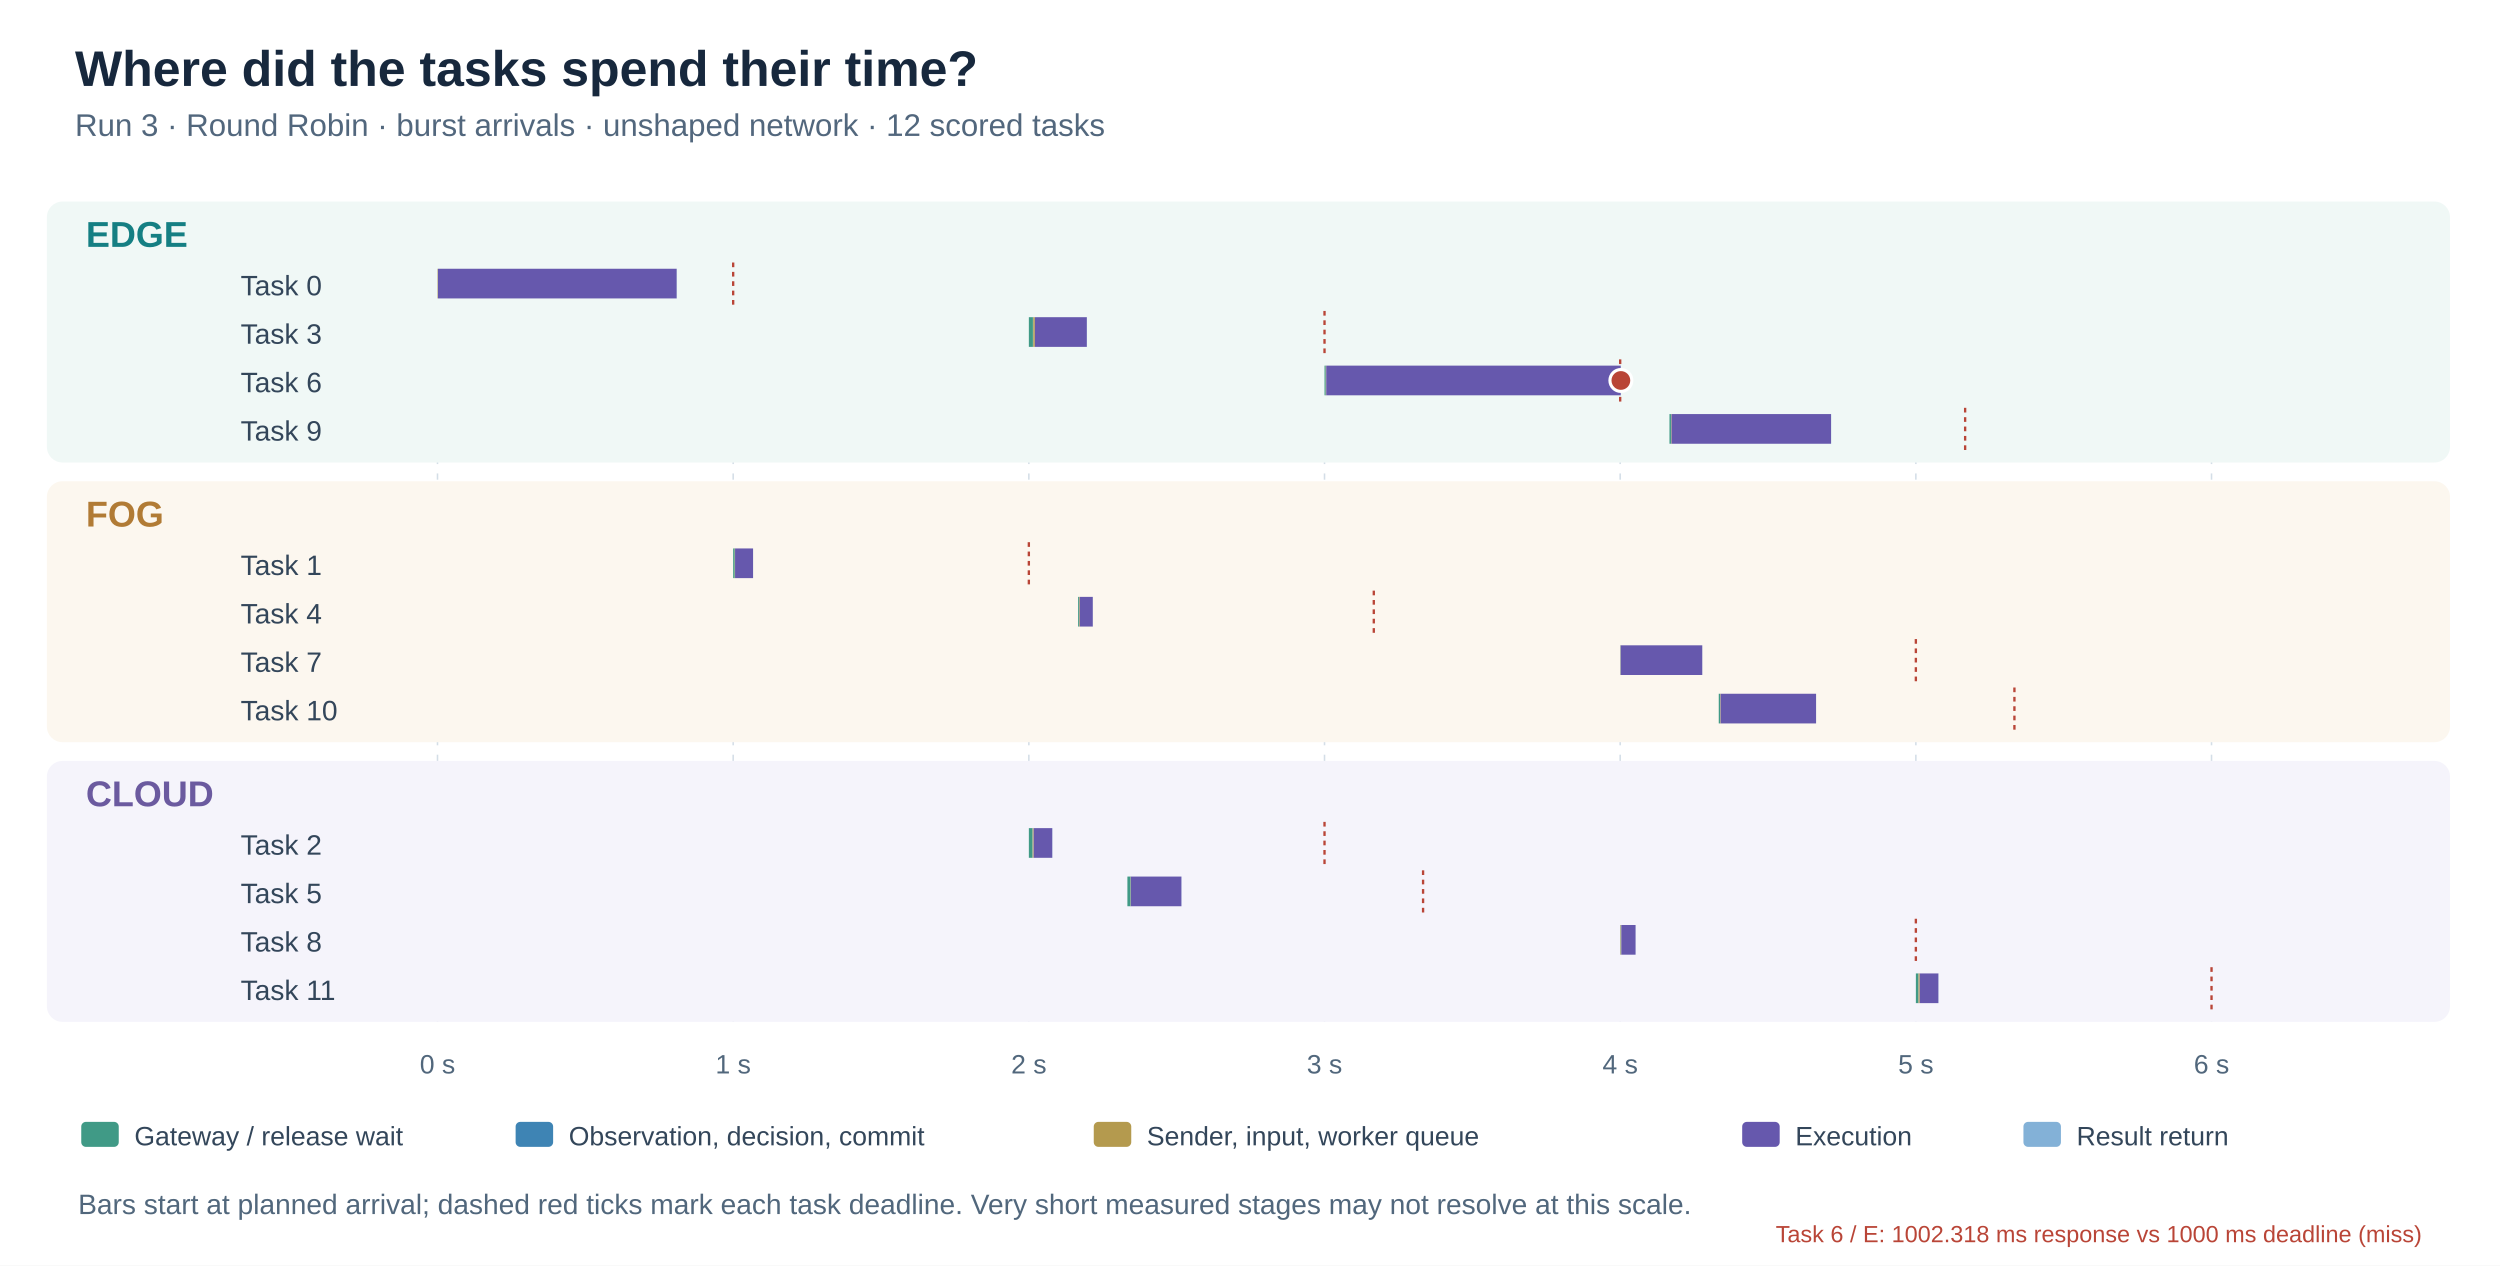
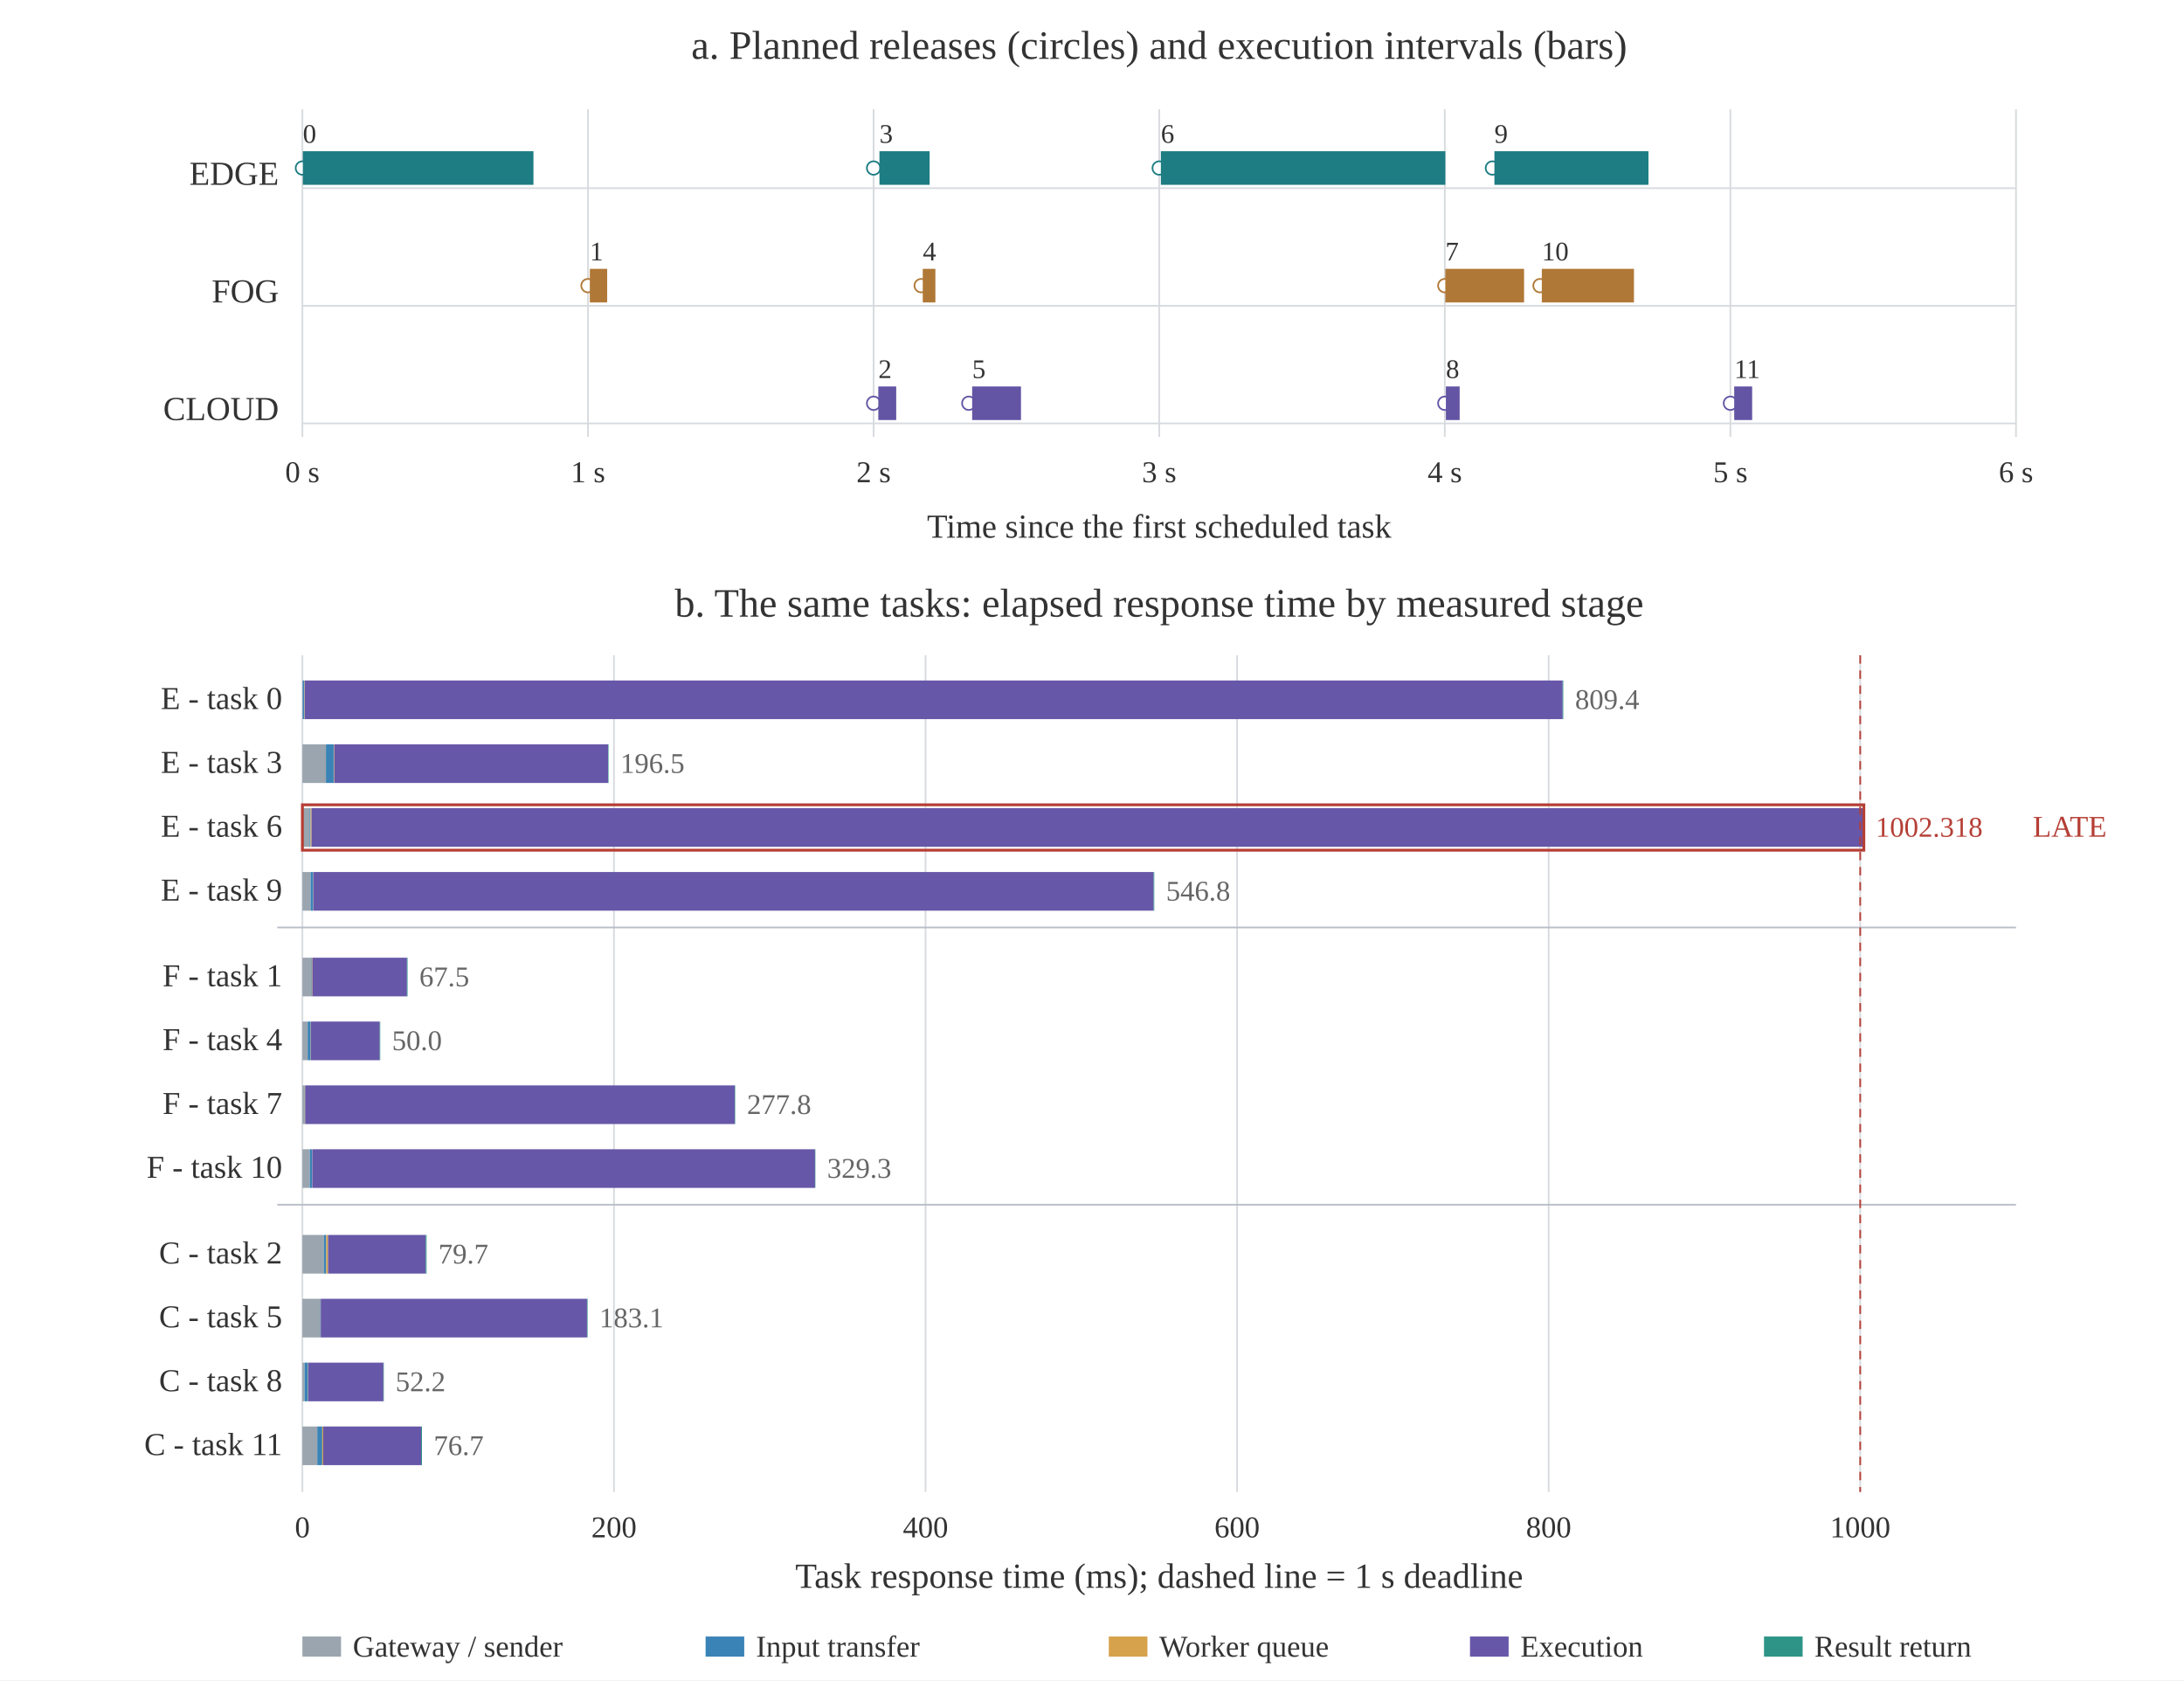
- <svg xmlns="http://www.w3.org/2000/svg" width="1600" height="810" viewBox="0 0 1600 810" role="img" aria-label="Run 3 Round Robin burst unshaped: twelve measured tasks grouped by Edge, Fog, and Cloud on a common timeline.">
+ <svg xmlns="http://www.w3.org/2000/svg" width="1300" height="1000" viewBox="0 0 1300 1000" role="img" aria-label="Run 3 Round Robin burst tasks: planned releases and execution intervals above; measured response-time stages below.">
  <rect width="100%" height="100%" fill="white" />
-   <text x="48" y="55" font-family="Arial,sans-serif" font-size="32" font-weight="700" fill="#17283D">Where did the tasks spend their time?</text>
-   <text x="48" y="87" font-family="Arial,sans-serif" font-size="20" fill="#52677D">Run 3 · Round Robin · burst arrivals · unshaped network · 12 scored tasks</text>
-   <path d="M280.00 133 V654" stroke="#D4DEE7" stroke-dasharray="4 6" />
-   <text x="280.00" y="687" font-family="Arial,sans-serif" font-size="17" fill="#51677C" text-anchor="middle">0 s</text>
-   <path d="M469.23 133 V654" stroke="#D4DEE7" stroke-dasharray="4 6" />
-   <text x="469.23" y="687" font-family="Arial,sans-serif" font-size="17" fill="#51677C" text-anchor="middle">1 s</text>
-   <path d="M658.46 133 V654" stroke="#D4DEE7" stroke-dasharray="4 6" />
-   <text x="658.46" y="687" font-family="Arial,sans-serif" font-size="17" fill="#51677C" text-anchor="middle">2 s</text>
-   <path d="M847.69 133 V654" stroke="#D4DEE7" stroke-dasharray="4 6" />
-   <text x="847.69" y="687" font-family="Arial,sans-serif" font-size="17" fill="#51677C" text-anchor="middle">3 s</text>
-   <path d="M1036.92 133 V654" stroke="#D4DEE7" stroke-dasharray="4 6" />
-   <text x="1036.92" y="687" font-family="Arial,sans-serif" font-size="17" fill="#51677C" text-anchor="middle">4 s</text>
-   <path d="M1226.15 133 V654" stroke="#D4DEE7" stroke-dasharray="4 6" />
-   <text x="1226.15" y="687" font-family="Arial,sans-serif" font-size="17" fill="#51677C" text-anchor="middle">5 s</text>
-   <path d="M1415.38 133 V654" stroke="#D4DEE7" stroke-dasharray="4 6" />
-   <text x="1415.38" y="687" font-family="Arial,sans-serif" font-size="17" fill="#51677C" text-anchor="middle">6 s</text>
-   <rect x="30" y="129" width="1538" height="167" rx="10" fill="#F0F8F6" />
-   <text x="55" y="158" font-family="Arial,sans-serif" font-size="23" font-weight="700" fill="#157F83">EDGE</text>
-   <text x="154" y="189" font-family="Arial,sans-serif" font-size="18" fill="#33465A">Task 0</text>
-   <rect x="280" y="172" width="0.004" height="19" fill="#409A86" />
-   <rect x="280.004" y="172" width="0.009" height="19" fill="#409A86" />
-   <rect x="280.013" y="172" width="0.001" height="19" fill="#3E84B4" />
-   <rect x="280.014" y="172" width="0.002" height="19" fill="#3E84B4" />
-   <rect x="280.015" y="172" width="0.003" height="19" fill="#3E84B4" />
-   <rect x="280.019" y="172" width="0.012" height="19" fill="#B49A4E" />
-   <rect x="280.031" y="172" width="0.217" height="19" fill="#B49A4E" />
-   <rect x="280.248" y="172" width="0.047" height="19" fill="#B49A4E" />
-   <rect x="280.295" y="172" width="152.792" height="19" fill="#6658AD" />
-   <rect x="433.087" y="172" width="0.075" height="19" fill="#83B1D7" />
-   <path d="M469.23 168 V196" stroke="#B94537" stroke-width="1.5" stroke-dasharray="3 3" />
-   <text x="154" y="220" font-family="Arial,sans-serif" font-size="18" fill="#33465A">Task 3</text>
-   <rect x="658.462" y="203" width="2.591" height="19" fill="#409A86" />
-   <rect x="661.052" y="203" width="0.198" height="19" fill="#409A86" />
-   <rect x="661.251" y="203" width="0.001" height="19" fill="#3E84B4" />
-   <rect x="661.252" y="203" width="0.003" height="19" fill="#3E84B4" />
-   <rect x="661.254" y="203" width="0.011" height="19" fill="#3E84B4" />
-   <rect x="661.265" y="203" width="0.055" height="19" fill="#B49A4E" />
-   <rect x="661.32" y="203" width="0.941" height="19" fill="#B49A4E" />
-   <rect x="662.261" y="203" width="0.071" height="19" fill="#B49A4E" />
-   <rect x="662.332" y="203" width="33.263" height="19" fill="#6658AD" />
-   <rect x="695.595" y="203" width="0.054" height="19" fill="#83B1D7" />
-   <path d="M847.69 199 V227" stroke="#B94537" stroke-width="1.5" stroke-dasharray="3 3" />
-   <text x="154" y="251" font-family="Arial,sans-serif" font-size="18" fill="#33465A">Task 6</text>
-   <rect x="847.692" y="234" width="0.76" height="19" fill="#409A86" />
-   <rect x="848.453" y="234" width="0.04" height="19" fill="#409A86" />
-   <rect x="848.492" y="234" width="0.007" height="19" fill="#3E84B4" />
-   <rect x="848.499" y="234" width="0.004" height="19" fill="#3E84B4" />
-   <rect x="848.504" y="234" width="0.012" height="19" fill="#3E84B4" />
-   <rect x="848.515" y="234" width="0.047" height="19" fill="#B49A4E" />
-   <rect x="848.562" y="234" width="0.114" height="19" fill="#B49A4E" />
-   <rect x="848.677" y="234" width="0.119" height="19" fill="#B49A4E" />
-   <rect x="848.796" y="234" width="188.495" height="19" fill="#6658AD" />
-   <rect x="1037.291" y="234" width="0.07" height="19" fill="#83B1D7" />
-   <path d="M1036.92 230 V258" stroke="#B94537" stroke-width="1.5" stroke-dasharray="3 3" />
-   <circle cx="1037.36" cy="243.5" r="7" fill="#B94537" stroke="white" stroke-width="2" />
-   <text x="154" y="282" font-family="Arial,sans-serif" font-size="18" fill="#33465A">Task 9</text>
-   <rect x="1068.461" y="265" width="0.95" height="19" fill="#409A86" />
-   <rect x="1069.411" y="265" width="0.021" height="19" fill="#409A86" />
-   <rect x="1069.432" y="265" width="0.001" height="19" fill="#3E84B4" />
-   <rect x="1069.433" y="265" width="0.001" height="19" fill="#3E84B4" />
-   <rect x="1069.434" y="265" width="0.004" height="19" fill="#3E84B4" />
-   <rect x="1069.438" y="265" width="0.019" height="19" fill="#B49A4E" />
-   <rect x="1069.458" y="265" width="0.313" height="19" fill="#B49A4E" />
-   <rect x="1069.77" y="265" width="0.023" height="19" fill="#B49A4E" />
-   <rect x="1069.793" y="265" width="102.075" height="19" fill="#6658AD" />
-   <rect x="1171.868" y="265" width="0.071" height="19" fill="#83B1D7" />
-   <path d="M1257.69 261 V289" stroke="#B94537" stroke-width="1.5" stroke-dasharray="3 3" />
-   <rect x="30" y="308" width="1538" height="167" rx="10" fill="#FCF7EF" />
-   <text x="55" y="337" font-family="Arial,sans-serif" font-size="23" font-weight="700" fill="#B17B35">FOG</text>
-   <text x="154" y="368" font-family="Arial,sans-serif" font-size="18" fill="#33465A">Task 1</text>
-   <rect x="469.231" y="351" width="0.973" height="19" fill="#409A86" />
-   <rect x="470.203" y="351" width="0.032" height="19" fill="#409A86" />
-   <rect x="470.235" y="351" width="0.001" height="19" fill="#3E84B4" />
-   <rect x="470.236" y="351" width="0.003" height="19" fill="#3E84B4" />
-   <rect x="470.24" y="351" width="0.006" height="19" fill="#3E84B4" />
-   <rect x="470.246" y="351" width="0.024" height="19" fill="#B49A4E" />
-   <rect x="470.27" y="351" width="0.085" height="19" fill="#B49A4E" />
-   <rect x="470.355" y="351" width="0.079" height="19" fill="#B49A4E" />
-   <rect x="470.434" y="351" width="11.499" height="19" fill="#6658AD" />
-   <rect x="481.933" y="351" width="0.069" height="19" fill="#83B1D7" />
-   <path d="M658.46 347 V375" stroke="#B94537" stroke-width="1.5" stroke-dasharray="3 3" />
-   <text x="154" y="399" font-family="Arial,sans-serif" font-size="18" fill="#33465A">Task 4</text>
-   <rect x="690" y="382" width="0.594" height="19" fill="#409A86" />
-   <rect x="690.594" y="382" width="0.02" height="19" fill="#409A86" />
-   <rect x="690.614" y="382" width="0.001" height="19" fill="#3E84B4" />
-   <rect x="690.615" y="382" width="0.002" height="19" fill="#3E84B4" />
-   <rect x="690.616" y="382" width="0.005" height="19" fill="#3E84B4" />
-   <rect x="690.622" y="382" width="0.02" height="19" fill="#B49A4E" />
-   <rect x="690.642" y="382" width="0.363" height="19" fill="#B49A4E" />
-   <rect x="691.005" y="382" width="0.029" height="19" fill="#B49A4E" />
-   <rect x="691.034" y="382" width="8.363" height="19" fill="#6658AD" />
-   <rect x="699.397" y="382" width="0.057" height="19" fill="#83B1D7" />
-   <path d="M879.23 378 V406" stroke="#B94537" stroke-width="1.5" stroke-dasharray="3 3" />
-   <text x="154" y="430" font-family="Arial,sans-serif" font-size="18" fill="#33465A">Task 7</text>
-   <rect x="1036.923" y="413" width="0.149" height="19" fill="#409A86" />
-   <rect x="1037.072" y="413" width="0.021" height="19" fill="#409A86" />
-   <rect x="1037.093" y="413" width="0.001" height="19" fill="#3E84B4" />
-   <rect x="1037.094" y="413" width="0.002" height="19" fill="#3E84B4" />
-   <rect x="1037.096" y="413" width="0.006" height="19" fill="#3E84B4" />
-   <rect x="1037.102" y="413" width="0.029" height="19" fill="#B49A4E" />
-   <rect x="1037.132" y="413" width="0.061" height="19" fill="#B49A4E" />
-   <rect x="1037.192" y="413" width="0.064" height="19" fill="#B49A4E" />
-   <rect x="1037.256" y="413" width="52.189" height="19" fill="#6658AD" />
-   <rect x="1089.445" y="413" width="0.051" height="19" fill="#83B1D7" />
-   <path d="M1226.15 409 V437" stroke="#B94537" stroke-width="1.5" stroke-dasharray="3 3" />
-   <text x="154" y="461" font-family="Arial,sans-serif" font-size="18" fill="#33465A">Task 10</text>
-   <rect x="1100" y="444" width="0.854" height="19" fill="#409A86" />
-   <rect x="1100.854" y="444" width="0.017" height="19" fill="#409A86" />
-   <rect x="1100.871" y="444" width="0.001" height="19" fill="#3E84B4" />
-   <rect x="1100.871" y="444" width="0.001" height="19" fill="#3E84B4" />
-   <rect x="1100.872" y="444" width="0.004" height="19" fill="#3E84B4" />
-   <rect x="1100.877" y="444" width="0.018" height="19" fill="#B49A4E" />
-   <rect x="1100.895" y="444" width="0.283" height="19" fill="#B49A4E" />
-   <rect x="1101.178" y="444" width="0.022" height="19" fill="#B49A4E" />
-   <rect x="1101.199" y="444" width="61.068" height="19" fill="#6658AD" />
-   <rect x="1162.268" y="444" width="0.045" height="19" fill="#83B1D7" />
-   <path d="M1289.23 440 V468" stroke="#B94537" stroke-width="1.5" stroke-dasharray="3 3" />
-   <rect x="30" y="487" width="1538" height="167" rx="10" fill="#F5F4FB" />
-   <text x="55" y="516" font-family="Arial,sans-serif" font-size="23" font-weight="700" fill="#6B5A9F">CLOUD</text>
-   <text x="154" y="547" font-family="Arial,sans-serif" font-size="18" fill="#33465A">Task 2</text>
-   <rect x="658.462" y="530" width="2.272" height="19" fill="#409A86" />
-   <rect x="660.734" y="530" width="0.17" height="19" fill="#409A86" />
-   <rect x="660.903" y="530" width="0.006" height="19" fill="#3E84B4" />
-   <rect x="660.909" y="530" width="0.008" height="19" fill="#3E84B4" />
-   <rect x="660.917" y="530" width="0.019" height="19" fill="#3E84B4" />
-   <rect x="660.936" y="530" width="0.136" height="19" fill="#B49A4E" />
-   <rect x="661.072" y="530" width="0.284" height="19" fill="#B49A4E" />
-   <rect x="661.356" y="530" width="0.221" height="19" fill="#B49A4E" />
-   <rect x="661.577" y="530" width="11.868" height="19" fill="#6658AD" />
-   <rect x="673.445" y="530" width="0.104" height="19" fill="#83B1D7" />
-   <path d="M847.69 526 V554" stroke="#B94537" stroke-width="1.5" stroke-dasharray="3 3" />
-   <text x="154" y="578" font-family="Arial,sans-serif" font-size="18" fill="#33465A">Task 5</text>
-   <rect x="721.538" y="561" width="2.014" height="19" fill="#409A86" />
-   <rect x="723.552" y="561" width="0.042" height="19" fill="#409A86" />
-   <rect x="723.594" y="561" width="0.002" height="19" fill="#3E84B4" />
-   <rect x="723.596" y="561" width="0.003" height="19" fill="#3E84B4" />
-   <rect x="723.598" y="561" width="0.011" height="19" fill="#3E84B4" />
-   <rect x="723.609" y="561" width="0.053" height="19" fill="#B49A4E" />
-   <rect x="723.662" y="561" width="0.07" height="19" fill="#B49A4E" />
-   <rect x="723.731" y="561" width="0.037" height="19" fill="#B49A4E" />
-   <rect x="723.769" y="561" width="32.342" height="19" fill="#6658AD" />
-   <rect x="756.111" y="561" width="0.069" height="19" fill="#83B1D7" />
-   <path d="M910.77 557 V585" stroke="#B94537" stroke-width="1.5" stroke-dasharray="3 3" />
-   <text x="154" y="609" font-family="Arial,sans-serif" font-size="18" fill="#33465A">Task 8</text>
-   <rect x="1036.923" y="592" width="0.203" height="19" fill="#409A86" />
-   <rect x="1037.126" y="592" width="0.03" height="19" fill="#409A86" />
-   <rect x="1037.156" y="592" width="0.001" height="19" fill="#3E84B4" />
-   <rect x="1037.156" y="592" width="0.004" height="19" fill="#3E84B4" />
-   <rect x="1037.159" y="592" width="0.006" height="19" fill="#3E84B4" />
-   <rect x="1037.166" y="592" width="0.026" height="19" fill="#B49A4E" />
-   <rect x="1037.192" y="592" width="0.415" height="19" fill="#B49A4E" />
-   <rect x="1037.607" y="592" width="0.028" height="19" fill="#B49A4E" />
-   <rect x="1037.635" y="592" width="9.129" height="19" fill="#6658AD" />
-   <rect x="1046.764" y="592" width="0.046" height="19" fill="#83B1D7" />
-   <path d="M1226.15 588 V616" stroke="#B94537" stroke-width="1.5" stroke-dasharray="3 3" />
-   <text x="154" y="640" font-family="Arial,sans-serif" font-size="18" fill="#33465A">Task 11</text>
-   <rect x="1226.154" y="623" width="1.546" height="19" fill="#409A86" />
-   <rect x="1227.699" y="623" width="0.145" height="19" fill="#409A86" />
-   <rect x="1227.844" y="623" width="0.005" height="19" fill="#3E84B4" />
-   <rect x="1227.849" y="623" width="0.006" height="19" fill="#3E84B4" />
-   <rect x="1227.855" y="623" width="0.019" height="19" fill="#3E84B4" />
-   <rect x="1227.874" y="623" width="0.087" height="19" fill="#B49A4E" />
-   <rect x="1227.961" y="623" width="0.605" height="19" fill="#B49A4E" />
-   <rect x="1228.566" y="623" width="0.116" height="19" fill="#B49A4E" />
-   <rect x="1228.682" y="623" width="11.888" height="19" fill="#6658AD" />
-   <rect x="1240.57" y="623" width="0.105" height="19" fill="#83B1D7" />
-   <path d="M1415.38 619 V647" stroke="#B94537" stroke-width="1.5" stroke-dasharray="3 3" />
-   <rect x="52" y="718" width="24" height="16" rx="3" fill="#409A86" />
-   <text x="86" y="733" font-family="Arial,sans-serif" font-size="17" fill="#33465A">Gateway / release wait</text>
-   <rect x="330" y="718" width="24" height="16" rx="3" fill="#3E84B4" />
-   <text x="364" y="733" font-family="Arial,sans-serif" font-size="17" fill="#33465A">Observation, decision, commit</text>
-   <rect x="700" y="718" width="24" height="16" rx="3" fill="#B49A4E" />
-   <text x="734" y="733" font-family="Arial,sans-serif" font-size="17" fill="#33465A">Sender, input, worker queue</text>
-   <rect x="1115" y="718" width="24" height="16" rx="3" fill="#6658AD" />
-   <text x="1149" y="733" font-family="Arial,sans-serif" font-size="17" fill="#33465A">Execution</text>
-   <rect x="1295" y="718" width="24" height="16" rx="3" fill="#83B1D7" />
-   <text x="1329" y="733" font-family="Arial,sans-serif" font-size="17" fill="#33465A">Result return</text>
-   <text x="50" y="777" font-family="Arial,sans-serif" font-size="18" fill="#51677C">Bars start at planned arrival; dashed red ticks mark each task deadline. Very short measured stages may not resolve at this scale.</text>
-   <text x="1550" y="795" font-family="Arial,sans-serif" font-size="15" text-anchor="end" fill="#B94537">Task 6 / E: 1002.318 ms response vs 1000 ms deadline (miss)</text>
+   <text x="690.0" y="35" font-family="Times New Roman,serif" font-size="24" text-anchor="middle" fill="#333">a. Planned releases (circles) and execution intervals (bars)</text>
+   <line x1="180" y1="65" x2="180" y2="260" stroke="#d7dade" stroke-width="1" />
+   <text x="180.0" y="287" font-family="Times New Roman,serif" font-size="18" text-anchor="middle" fill="#333">0 s</text>
+   <line x1="350" y1="65" x2="350" y2="260" stroke="#d7dade" stroke-width="1" />
+   <text x="350.0" y="287" font-family="Times New Roman,serif" font-size="18" text-anchor="middle" fill="#333">1 s</text>
+   <line x1="520" y1="65" x2="520" y2="260" stroke="#d7dade" stroke-width="1" />
+   <text x="520.0" y="287" font-family="Times New Roman,serif" font-size="18" text-anchor="middle" fill="#333">2 s</text>
+   <line x1="690" y1="65" x2="690" y2="260" stroke="#d7dade" stroke-width="1" />
+   <text x="690.0" y="287" font-family="Times New Roman,serif" font-size="18" text-anchor="middle" fill="#333">3 s</text>
+   <line x1="860" y1="65" x2="860" y2="260" stroke="#d7dade" stroke-width="1" />
+   <text x="860.0" y="287" font-family="Times New Roman,serif" font-size="18" text-anchor="middle" fill="#333">4 s</text>
+   <line x1="1030" y1="65" x2="1030" y2="260" stroke="#d7dade" stroke-width="1" />
+   <text x="1030.0" y="287" font-family="Times New Roman,serif" font-size="18" text-anchor="middle" fill="#333">5 s</text>
+   <line x1="1200" y1="65" x2="1200" y2="260" stroke="#d7dade" stroke-width="1" />
+   <text x="1200.0" y="287" font-family="Times New Roman,serif" font-size="18" text-anchor="middle" fill="#333">6 s</text>
+   <line x1="180" y1="112" x2="1200" y2="112" stroke="#d7dade" stroke-width="1" />
+   <text x="166" y="110" font-family="Times New Roman,serif" font-size="20" text-anchor="end" fill="#333">EDGE</text>
+   <circle cx="180" cy="100" r="4" fill="white" stroke="#1e7c83" />
+   <rect x="180.265" y="90" width="137.264" height="20" fill="#1e7c83" />
+   <text x="180.265" y="85" font-family="Times New Roman,serif" font-size="16" text-anchor="start" fill="#333">0</text>
+   <circle cx="520" cy="100" r="4" fill="white" stroke="#1e7c83" />
+   <rect x="523.478" y="90" width="29.882" height="20" fill="#1e7c83" />
+   <text x="523.478" y="85" font-family="Times New Roman,serif" font-size="16" text-anchor="start" fill="#333">3</text>
+   <circle cx="690" cy="100" r="4" fill="white" stroke="#1e7c83" />
+   <rect x="690.991" y="90" width="169.339" height="20" fill="#1e7c83" />
+   <text x="690.991" y="85" font-family="Times New Roman,serif" font-size="16" text-anchor="start" fill="#333">6</text>
+   <circle cx="888.333" cy="100" r="4" fill="white" stroke="#1e7c83" />
+   <rect x="889.53" y="90" width="91.701" height="20" fill="#1e7c83" />
+   <text x="889.53" y="85" font-family="Times New Roman,serif" font-size="16" text-anchor="start" fill="#333">9</text>
+   <line x1="180" y1="182" x2="1200" y2="182" stroke="#d7dade" stroke-width="1" />
+   <text x="166" y="180" font-family="Times New Roman,serif" font-size="20" text-anchor="end" fill="#333">FOG</text>
+   <circle cx="350" cy="170" r="4" fill="white" stroke="#b07837" />
+   <rect x="351.081" y="160" width="10.33" height="20" fill="#b07837" />
+   <text x="351.081" y="155" font-family="Times New Roman,serif" font-size="16" text-anchor="start" fill="#333">1</text>
+   <circle cx="548.333" cy="170" r="4" fill="white" stroke="#b07837" />
+   <rect x="549.262" y="160" width="7.513" height="20" fill="#b07837" />
+   <text x="549.262" y="155" font-family="Times New Roman,serif" font-size="16" text-anchor="start" fill="#333">4</text>
+   <circle cx="860" cy="170" r="4" fill="white" stroke="#b07837" />
+   <rect x="860.299" y="160" width="46.885" height="20" fill="#b07837" />
+   <text x="860.299" y="155" font-family="Times New Roman,serif" font-size="16" text-anchor="start" fill="#333">7</text>
+   <circle cx="916.667" cy="170" r="4" fill="white" stroke="#b07837" />
+   <rect x="917.744" y="160" width="54.862" height="20" fill="#b07837" />
+   <text x="917.744" y="155" font-family="Times New Roman,serif" font-size="16" text-anchor="start" fill="#333">10</text>
+   <line x1="180" y1="252" x2="1200" y2="252" stroke="#d7dade" stroke-width="1" />
+   <text x="166" y="250" font-family="Times New Roman,serif" font-size="20" text-anchor="end" fill="#333">CLOUD</text>
+   <circle cx="520" cy="240" r="4" fill="white" stroke="#6355a4" />
+   <rect x="522.799" y="230" width="10.662" height="20" fill="#6355a4" />
+   <text x="522.799" y="225" font-family="Times New Roman,serif" font-size="16" text-anchor="start" fill="#333">2</text>
+   <circle cx="576.667" cy="240" r="4" fill="white" stroke="#6355a4" />
+   <rect x="578.67" y="230" width="29.056" height="20" fill="#6355a4" />
+   <text x="578.67" y="225" font-family="Times New Roman,serif" font-size="16" text-anchor="start" fill="#333">5</text>
+   <circle cx="860" cy="240" r="4" fill="white" stroke="#6355a4" />
+   <rect x="860.64" y="230" width="8.201" height="20" fill="#6355a4" />
+   <text x="860.64" y="225" font-family="Times New Roman,serif" font-size="16" text-anchor="start" fill="#333">8</text>
+   <circle cx="1030" cy="240" r="4" fill="white" stroke="#6355a4" />
+   <rect x="1032.271" y="230" width="10.68" height="20" fill="#6355a4" />
+   <text x="1032.271" y="225" font-family="Times New Roman,serif" font-size="16" text-anchor="start" fill="#333">11</text>
+   <text x="690.0" y="320" font-family="Times New Roman,serif" font-size="20" text-anchor="middle" fill="#333">Time since the first scheduled task</text>
+   <text x="690.0" y="367" font-family="Times New Roman,serif" font-size="24" text-anchor="middle" fill="#333">b. The same tasks: elapsed response time by measured stage</text>
+   <line x1="180" y1="390" x2="180" y2="888" stroke="#d7dade" stroke-width="1" />
+   <text x="180.0" y="915" font-family="Times New Roman,serif" font-size="18" text-anchor="middle" fill="#333">0</text>
+   <line x1="365.455" y1="390" x2="365.455" y2="888" stroke="#d7dade" stroke-width="1" />
+   <text x="365.455" y="915" font-family="Times New Roman,serif" font-size="18" text-anchor="middle" fill="#333">200</text>
+   <line x1="550.909" y1="390" x2="550.909" y2="888" stroke="#d7dade" stroke-width="1" />
+   <text x="550.909" y="915" font-family="Times New Roman,serif" font-size="18" text-anchor="middle" fill="#333">400</text>
+   <line x1="736.364" y1="390" x2="736.364" y2="888" stroke="#d7dade" stroke-width="1" />
+   <text x="736.364" y="915" font-family="Times New Roman,serif" font-size="18" text-anchor="middle" fill="#333">600</text>
+   <line x1="921.818" y1="390" x2="921.818" y2="888" stroke="#d7dade" stroke-width="1" />
+   <text x="921.818" y="915" font-family="Times New Roman,serif" font-size="18" text-anchor="middle" fill="#333">800</text>
+   <line x1="1107.273" y1="390" x2="1107.273" y2="888" stroke="#d7dade" stroke-width="1" />
+   <text x="1107.273" y="915" font-family="Times New Roman,serif" font-size="18" text-anchor="middle" fill="#333">1000</text>
+   <text x="168" y="422" font-family="Times New Roman,serif" font-size="19" text-anchor="end" fill="#333">E - task 0</text>
+   <rect x="180" y="405" width="0.152" height="23" fill="#9aa5af" />
+   <rect x="180.152" y="405" width="1.063" height="23" fill="#3a83b7" />
+   <rect x="181.214" y="405" width="0.23" height="23" fill="#d6a24b" />
+   <rect x="181.444" y="405" width="748.714" height="23" fill="#6757a8" />
+   <rect x="930.158" y="405" width="0.367" height="23" fill="#2d9487" />
+   <text x="937.525" y="422" font-family="Times New Roman,serif" font-size="17" text-anchor="start" fill="#666">809.4</text>
+   <text x="168" y="460" font-family="Times New Roman,serif" font-size="19" text-anchor="end" fill="#333">E - task 3</text>
+   <rect x="180" y="443" width="14.008" height="23" fill="#9aa5af" />
+   <rect x="194.008" y="443" width="4.612" height="23" fill="#3a83b7" />
+   <rect x="198.62" y="443" width="0.349" height="23" fill="#d6a24b" />
+   <rect x="198.969" y="443" width="162.995" height="23" fill="#6757a8" />
+   <rect x="361.963" y="443" width="0.264" height="23" fill="#2d9487" />
+   <text x="369.227" y="460" font-family="Times New Roman,serif" font-size="17" text-anchor="start" fill="#666">196.5</text>
+   <text x="168" y="498" font-family="Times New Roman,serif" font-size="19" text-anchor="end" fill="#333">E - task 6</text>
+   <rect x="180" y="481" width="4.264" height="23" fill="#9aa5af" />
+   <rect x="184.264" y="481" width="0.561" height="23" fill="#3a83b7" />
+   <rect x="184.825" y="481" width="0.583" height="23" fill="#d6a24b" />
+   <rect x="185.408" y="481" width="923.669" height="23" fill="#6757a8" />
+   <rect x="1109.077" y="481" width="0.345" height="23" fill="#2d9487" />
+   <text x="1116.422" y="498" font-family="Times New Roman,serif" font-size="17" text-anchor="start" fill="#b53f36">1002.318</text>
+   <rect x="180" y="479" width="929.422" height="27" fill="none" stroke="#b53f36" stroke-width="1.7" />
+   <text x="1210" y="498" font-family="Times New Roman,serif" font-size="18" text-anchor="start" fill="#b53f36">LATE</text>
+   <text x="168" y="536" font-family="Times New Roman,serif" font-size="19" text-anchor="end" fill="#333">E - task 9</text>
+   <rect x="180" y="519" width="4.881" height="23" fill="#9aa5af" />
+   <rect x="184.881" y="519" width="1.532" height="23" fill="#3a83b7" />
+   <rect x="186.414" y="519" width="0.112" height="23" fill="#d6a24b" />
+   <rect x="186.526" y="519" width="500.189" height="23" fill="#6757a8" />
+   <rect x="686.715" y="519" width="0.347" height="23" fill="#2d9487" />
+   <text x="694.062" y="536" font-family="Times New Roman,serif" font-size="17" text-anchor="start" fill="#666">546.8</text>
+   <line x1="165" y1="552" x2="1200" y2="552" stroke="#b8bec7" stroke-width="1" />
+   <text x="168" y="587" font-family="Times New Roman,serif" font-size="19" text-anchor="end" fill="#333">F - task 1</text>
+   <rect x="180" y="570" width="5.092" height="23" fill="#9aa5af" />
+   <rect x="185.092" y="570" width="0.418" height="23" fill="#3a83b7" />
+   <rect x="185.51" y="570" width="0.387" height="23" fill="#d6a24b" />
+   <rect x="185.898" y="570" width="56.348" height="23" fill="#6757a8" />
+   <rect x="242.246" y="570" width="0.34" height="23" fill="#2d9487" />
+   <text x="249.586" y="587" font-family="Times New Roman,serif" font-size="17" text-anchor="start" fill="#666">67.5</text>
+   <text x="168" y="625" font-family="Times New Roman,serif" font-size="19" text-anchor="end" fill="#333">F - task 4</text>
+   <rect x="180" y="608" width="3.144" height="23" fill="#9aa5af" />
+   <rect x="183.144" y="608" width="1.781" height="23" fill="#3a83b7" />
+   <rect x="184.925" y="608" width="0.14" height="23" fill="#d6a24b" />
+   <rect x="185.065" y="608" width="40.982" height="23" fill="#6757a8" />
+   <rect x="226.047" y="608" width="0.281" height="23" fill="#2d9487" />
+   <text x="233.328" y="625" font-family="Times New Roman,serif" font-size="17" text-anchor="start" fill="#666">50.0</text>
+   <text x="168" y="663" font-family="Times New Roman,serif" font-size="19" text-anchor="end" fill="#333">F - task 7</text>
+   <rect x="180" y="646" width="1.022" height="23" fill="#9aa5af" />
+   <rect x="181.022" y="646" width="0.297" height="23" fill="#3a83b7" />
+   <rect x="181.319" y="646" width="0.313" height="23" fill="#d6a24b" />
+   <rect x="181.632" y="646" width="255.737" height="23" fill="#6757a8" />
+   <rect x="437.369" y="646" width="0.251" height="23" fill="#2d9487" />
+   <text x="444.621" y="663" font-family="Times New Roman,serif" font-size="17" text-anchor="start" fill="#666">277.8</text>
+   <text x="168" y="701" font-family="Times New Roman,serif" font-size="19" text-anchor="end" fill="#333">F - task 10</text>
+   <rect x="180" y="684" width="4.386" height="23" fill="#9aa5af" />
+   <rect x="184.386" y="684" width="1.385" height="23" fill="#3a83b7" />
+   <rect x="185.771" y="684" width="0.106" height="23" fill="#d6a24b" />
+   <rect x="185.877" y="684" width="299.248" height="23" fill="#6757a8" />
+   <rect x="485.125" y="684" width="0.219" height="23" fill="#2d9487" />
+   <text x="492.344" y="701" font-family="Times New Roman,serif" font-size="17" text-anchor="start" fill="#666">329.3</text>
+   <line x1="165" y1="717" x2="1200" y2="717" stroke="#b8bec7" stroke-width="1" />
+   <text x="168" y="752" font-family="Times New Roman,serif" font-size="19" text-anchor="end" fill="#333">C - task 2</text>
+   <rect x="180" y="735" width="12.793" height="23" fill="#9aa5af" />
+   <rect x="192.793" y="735" width="1.392" height="23" fill="#3a83b7" />
+   <rect x="194.185" y="735" width="1.084" height="23" fill="#d6a24b" />
+   <rect x="195.269" y="735" width="58.155" height="23" fill="#6757a8" />
+   <rect x="253.424" y="735" width="0.507" height="23" fill="#2d9487" />
+   <text x="260.931" y="752" font-family="Times New Roman,serif" font-size="17" text-anchor="start" fill="#666">79.7</text>
+   <text x="168" y="790" font-family="Times New Roman,serif" font-size="19" text-anchor="end" fill="#333">C - task 5</text>
+   <rect x="180" y="773" width="10.404" height="23" fill="#9aa5af" />
+   <rect x="190.404" y="773" width="0.342" height="23" fill="#3a83b7" />
+   <rect x="190.746" y="773" width="0.182" height="23" fill="#d6a24b" />
+   <rect x="190.928" y="773" width="158.485" height="23" fill="#6757a8" />
+   <rect x="349.413" y="773" width="0.336" height="23" fill="#2d9487" />
+   <text x="356.749" y="790" font-family="Times New Roman,serif" font-size="17" text-anchor="start" fill="#666">183.1</text>
+   <text x="168" y="828" font-family="Times New Roman,serif" font-size="19" text-anchor="end" fill="#333">C - task 8</text>
+   <rect x="180" y="811" width="1.316" height="23" fill="#9aa5af" />
+   <rect x="181.316" y="811" width="2.035" height="23" fill="#3a83b7" />
+   <rect x="183.351" y="811" width="0.139" height="23" fill="#d6a24b" />
+   <rect x="183.49" y="811" width="44.734" height="23" fill="#6757a8" />
+   <rect x="228.225" y="811" width="0.224" height="23" fill="#2d9487" />
+   <text x="235.449" y="828" font-family="Times New Roman,serif" font-size="17" text-anchor="start" fill="#666">52.2</text>
+   <text x="168" y="866" font-family="Times New Roman,serif" font-size="19" text-anchor="end" fill="#333">C - task 11</text>
+   <rect x="180" y="849" width="8.857" height="23" fill="#9aa5af" />
+   <rect x="188.857" y="849" width="2.965" height="23" fill="#3a83b7" />
+   <rect x="191.822" y="849" width="0.568" height="23" fill="#d6a24b" />
+   <rect x="192.39" y="849" width="58.254" height="23" fill="#6757a8" />
+   <rect x="250.644" y="849" width="0.517" height="23" fill="#2d9487" />
+   <text x="258.161" y="866" font-family="Times New Roman,serif" font-size="17" text-anchor="start" fill="#666">76.7</text>
+   <line x1="1107.273" y1="390" x2="1107.273" y2="888" stroke="#b53f36" stroke-width="1" stroke-dasharray="5 4" />
+   <text x="690.0" y="945" font-family="Times New Roman,serif" font-size="21" text-anchor="middle" fill="#333">Task response time (ms); dashed line = 1 s deadline</text>
+   <rect x="180" y="974" width="23" height="12" fill="#9aa5af" />
+   <text x="210" y="986" font-family="Times New Roman,serif" font-size="18" text-anchor="start" fill="#333">Gateway / sender</text>
+   <rect x="420" y="974" width="23" height="12" fill="#3a83b7" />
+   <text x="450" y="986" font-family="Times New Roman,serif" font-size="18" text-anchor="start" fill="#333">Input transfer</text>
+   <rect x="660" y="974" width="23" height="12" fill="#d6a24b" />
+   <text x="690" y="986" font-family="Times New Roman,serif" font-size="18" text-anchor="start" fill="#333">Worker queue</text>
+   <rect x="875" y="974" width="23" height="12" fill="#6757a8" />
+   <text x="905" y="986" font-family="Times New Roman,serif" font-size="18" text-anchor="start" fill="#333">Execution</text>
+   <rect x="1050" y="974" width="23" height="12" fill="#2d9487" />
+   <text x="1080" y="986" font-family="Times New Roman,serif" font-size="18" text-anchor="start" fill="#333">Result return</text>
</svg>
